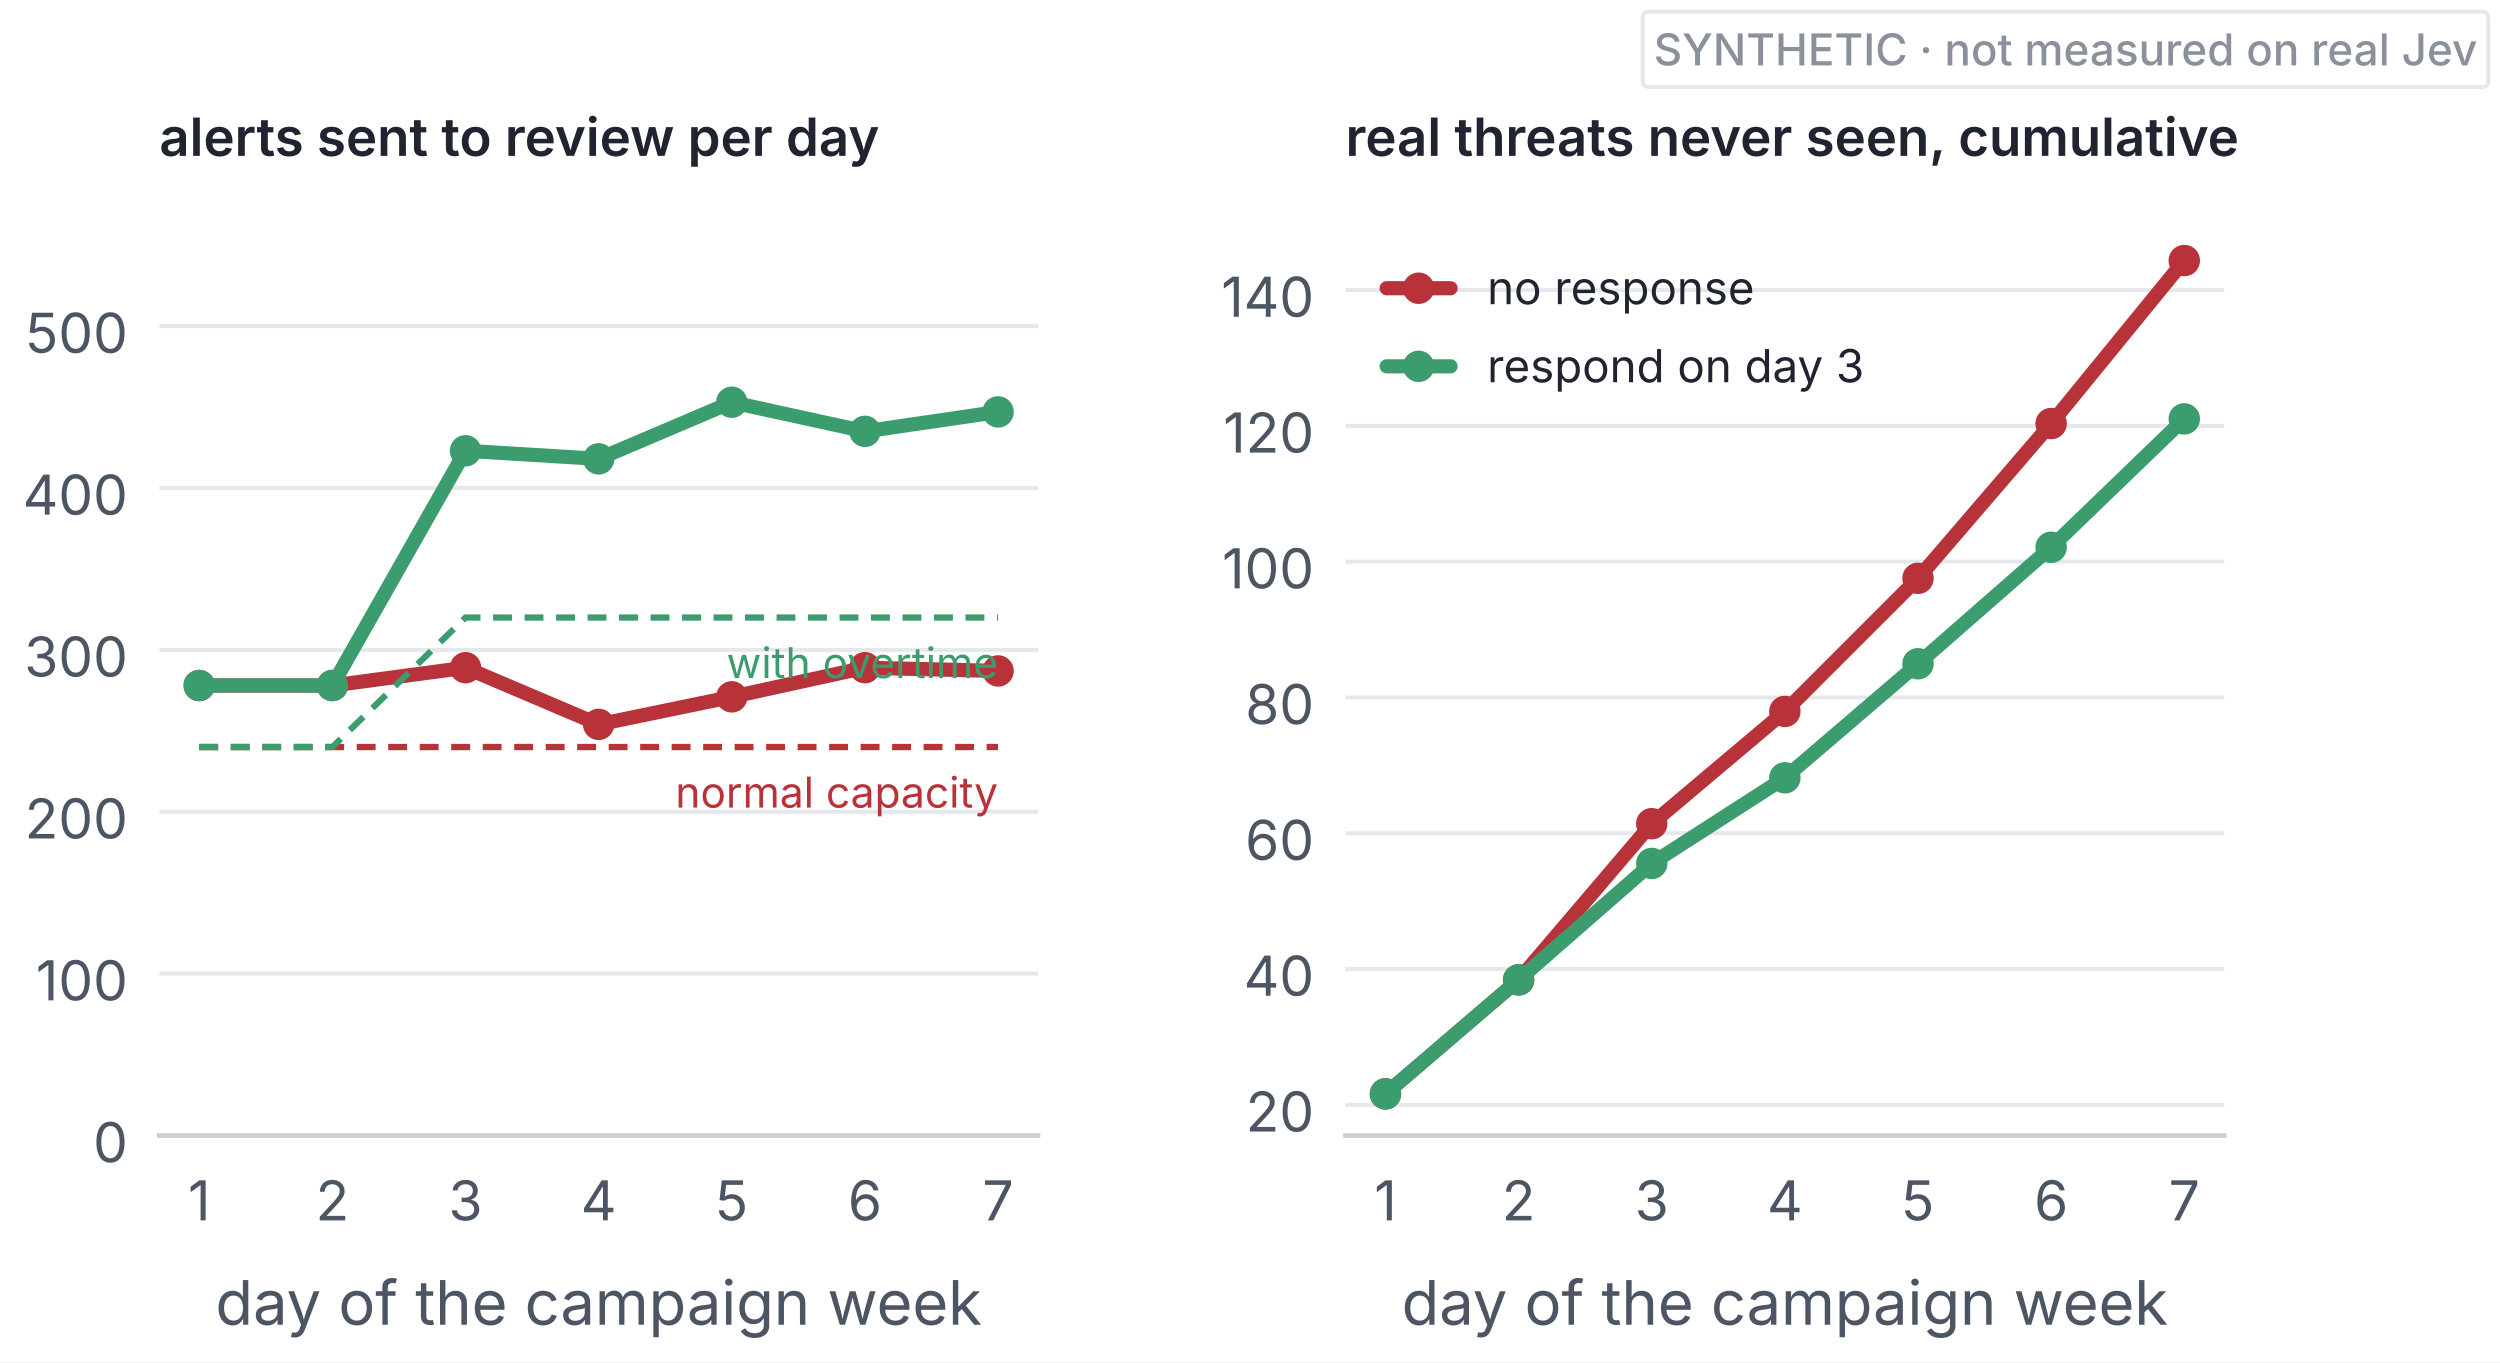
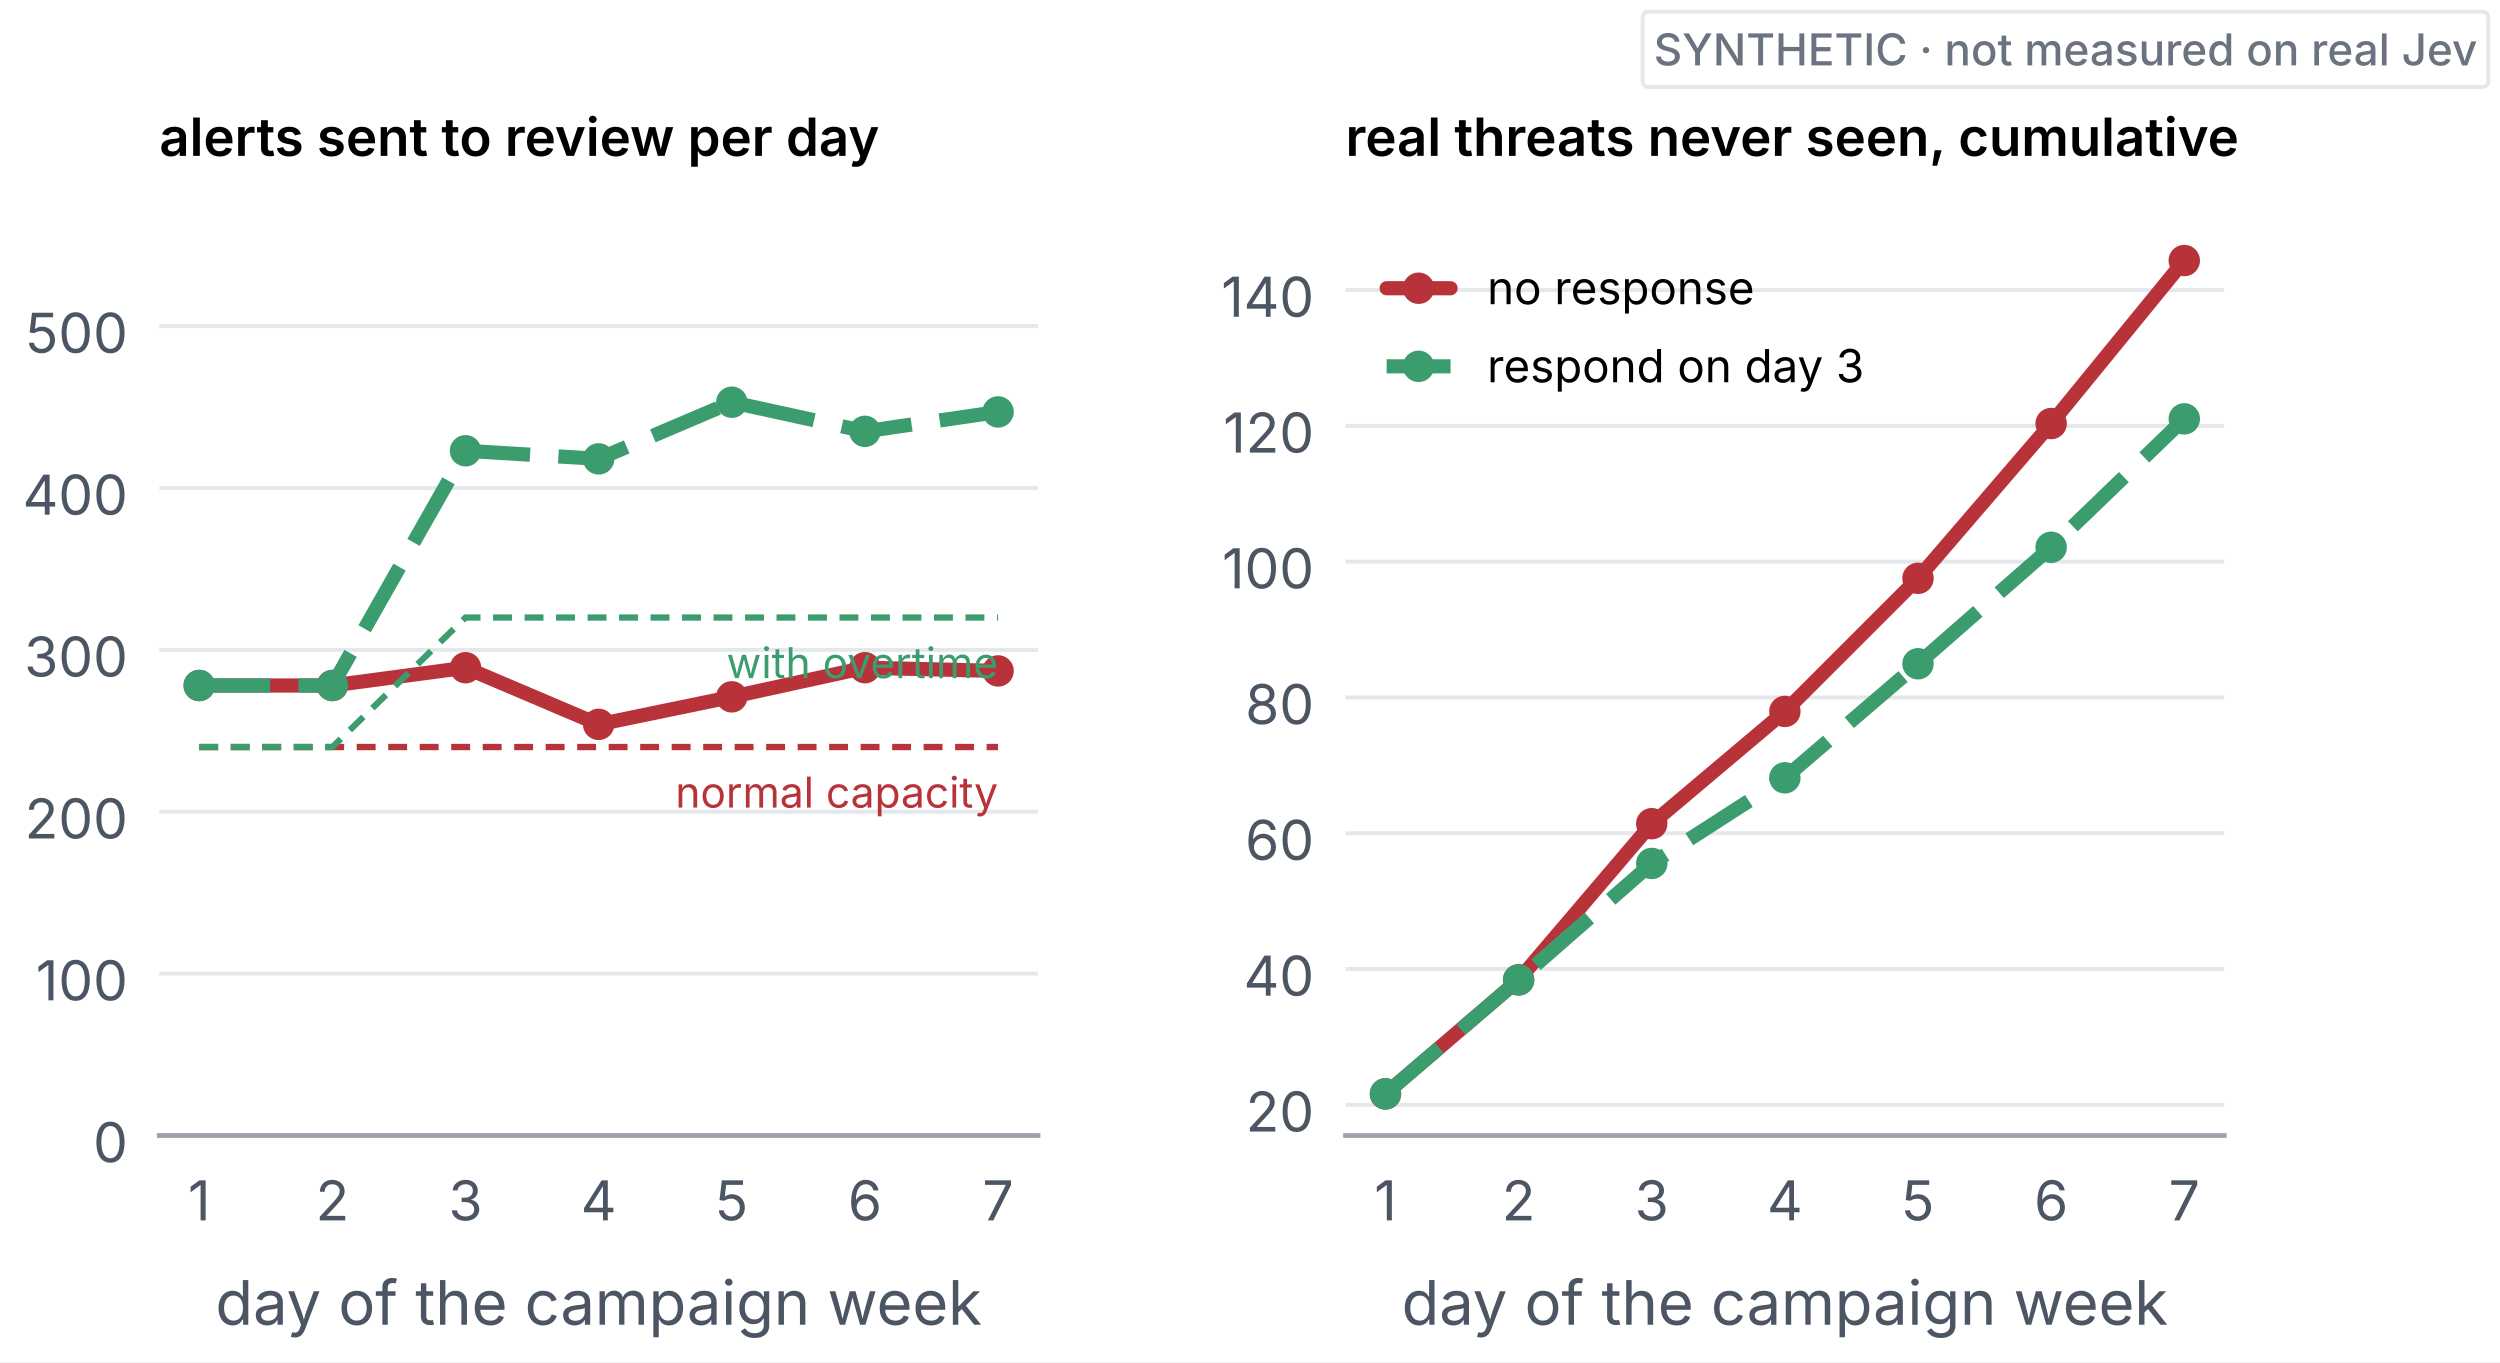
<svg xmlns="http://www.w3.org/2000/svg" xmlns:xlink="http://www.w3.org/1999/xlink" width="317.523pt" height="173.011pt" viewBox="0 0 317.523 173.011" version="1.1">
  <defs>
    <style type="text/css">*{stroke-linejoin: round; stroke-linecap: butt}</style>
  </defs>
  <g id="figure_1">
    <g id="patch_1">
      <path d="M 0 173.011  L 317.523 173.011  L 317.523 0  L 0 0  z " style="fill: #ffffff" />
    </g>
    <g id="axes_1">
      <g id="patch_2">
        <path d="M 20.235 144.224  L 131.835 144.224  L 131.835 27.8  L 20.235 27.8  z " style="fill: #ffffff" />
      </g>
      <g id="matplotlib.axis_1">
        <g id="xtick_1">
          <g id="line2d_1" />
          <g id="text_1">
            <text style="font-size: 7px; font-family: 'Inter'; text-anchor: middle; fill: #4b5563" x="25.307" y="155.005" transform="rotate(-0 25.30741 155.005)">1</text>
          </g>
        </g>
        <g id="xtick_2">
          <g id="line2d_2" />
          <g id="text_2">
            <text style="font-size: 7px; font-family: 'Inter'; text-anchor: middle; fill: #4b5563" x="42.217" y="155.005" transform="rotate(-0 42.21651 155.005)">2</text>
          </g>
        </g>
        <g id="xtick_3">
          <g id="line2d_3" />
          <g id="text_3">
            <text style="font-size: 7px; font-family: 'Inter'; text-anchor: middle; fill: #4b5563" x="59.126" y="155.005" transform="rotate(-0 59.1256 155.005)">3</text>
          </g>
        </g>
        <g id="xtick_4">
          <g id="line2d_4" />
          <g id="text_4">
            <text style="font-size: 7px; font-family: 'Inter'; text-anchor: middle; fill: #4b5563" x="76.035" y="155.005" transform="rotate(-0 76.03469 155.005)">4</text>
          </g>
        </g>
        <g id="xtick_5">
          <g id="line2d_5" />
          <g id="text_5">
            <text style="font-size: 7px; font-family: 'Inter'; text-anchor: middle; fill: #4b5563" x="92.944" y="155.005" transform="rotate(-0 92.94378 155.005)">5</text>
          </g>
        </g>
        <g id="xtick_6">
          <g id="line2d_6" />
          <g id="text_6">
            <text style="font-size: 7px; font-family: 'Inter'; text-anchor: middle; fill: #4b5563" x="109.853" y="155.005" transform="rotate(-0 109.8529 155.005)">6</text>
          </g>
        </g>
        <g id="xtick_7">
          <g id="line2d_7" />
          <g id="text_7">
            <text style="font-size: 7px; font-family: 'Inter'; text-anchor: middle; fill: #4b5563" x="126.762" y="155.005" transform="rotate(-0 126.762 155.005)">7</text>
          </g>
        </g>
        <g id="text_8">
          <text style="font-size: 7.8px; font-family: 'Inter'; text-anchor: middle; fill: #4b5563" x="76.035" y="168.25" transform="rotate(-0 76.03469 168.2498)">day of the campaign week</text>
        </g>
      </g>
      <g id="matplotlib.axis_2">
        <g id="ytick_1">
          <g id="line2d_8">
-             <path d="M 20.235 144.224  L 131.835 144.224  " clip-path="url(#p7bce51856e)" style="fill: none; stroke: #e4e7eb; stroke-width: 0.5; stroke-linecap: round" />
+             <path d="M 20.235 144.224  L 131.835 144.224  " clip-path="url(#p9a3d58a1ca)" style="fill: none; stroke: #e4e7eb; stroke-width: 0.5; stroke-linecap: round" />
          </g>
          <g id="line2d_9" />
          <g id="text_9">
            <text style="font-size: 7px; font-family: 'Inter'; text-anchor: end; fill: #4b5563" x="16.235" y="147.614" transform="rotate(-0 16.23469 147.6144)">0</text>
          </g>
        </g>
        <g id="ytick_2">
          <g id="line2d_10">
-             <path d="M 20.235 123.663  L 131.835 123.663  " clip-path="url(#p7bce51856e)" style="fill: none; stroke: #e4e7eb; stroke-width: 0.5; stroke-linecap: round" />
+             <path d="M 20.235 123.663  L 131.835 123.663  " clip-path="url(#p9a3d58a1ca)" style="fill: none; stroke: #e4e7eb; stroke-width: 0.5; stroke-linecap: round" />
          </g>
          <g id="line2d_11" />
          <g id="text_10">
            <text style="font-size: 7px; font-family: 'Inter'; text-anchor: end; fill: #4b5563" x="16.235" y="127.054" transform="rotate(-0 16.23469 127.0539)">100</text>
          </g>
        </g>
        <g id="ytick_3">
          <g id="line2d_12">
-             <path d="M 20.235 103.103  L 131.835 103.103  " clip-path="url(#p7bce51856e)" style="fill: none; stroke: #e4e7eb; stroke-width: 0.5; stroke-linecap: round" />
+             <path d="M 20.235 103.103  L 131.835 103.103  " clip-path="url(#p9a3d58a1ca)" style="fill: none; stroke: #e4e7eb; stroke-width: 0.5; stroke-linecap: round" />
          </g>
          <g id="line2d_13" />
          <g id="text_11">
            <text style="font-size: 7px; font-family: 'Inter'; text-anchor: end; fill: #4b5563" x="16.235" y="106.493" transform="rotate(-0 16.23469 106.4933)">200</text>
          </g>
        </g>
        <g id="ytick_4">
          <g id="line2d_14">
-             <path d="M 20.235 82.542  L 131.835 82.542  " clip-path="url(#p7bce51856e)" style="fill: none; stroke: #e4e7eb; stroke-width: 0.5; stroke-linecap: round" />
+             <path d="M 20.235 82.542  L 131.835 82.542  " clip-path="url(#p9a3d58a1ca)" style="fill: none; stroke: #e4e7eb; stroke-width: 0.5; stroke-linecap: round" />
          </g>
          <g id="line2d_15" />
          <g id="text_12">
            <text style="font-size: 7px; font-family: 'Inter'; text-anchor: end; fill: #4b5563" x="16.235" y="85.933" transform="rotate(-0 16.23469 85.93282)">300</text>
          </g>
        </g>
        <g id="ytick_5">
          <g id="line2d_16">
-             <path d="M 20.235 61.982  L 131.835 61.982  " clip-path="url(#p7bce51856e)" style="fill: none; stroke: #e4e7eb; stroke-width: 0.5; stroke-linecap: round" />
+             <path d="M 20.235 61.982  L 131.835 61.982  " clip-path="url(#p9a3d58a1ca)" style="fill: none; stroke: #e4e7eb; stroke-width: 0.5; stroke-linecap: round" />
          </g>
          <g id="line2d_17" />
          <g id="text_13">
            <text style="font-size: 7px; font-family: 'Inter'; text-anchor: end; fill: #4b5563" x="16.235" y="65.372" transform="rotate(-0 16.23469 65.37229)">400</text>
          </g>
        </g>
        <g id="ytick_6">
          <g id="line2d_18">
-             <path d="M 20.235 41.421  L 131.835 41.421  " clip-path="url(#p7bce51856e)" style="fill: none; stroke: #e4e7eb; stroke-width: 0.5; stroke-linecap: round" />
+             <path d="M 20.235 41.421  L 131.835 41.421  " clip-path="url(#p9a3d58a1ca)" style="fill: none; stroke: #e4e7eb; stroke-width: 0.5; stroke-linecap: round" />
          </g>
          <g id="line2d_19" />
          <g id="text_14">
            <text style="font-size: 7px; font-family: 'Inter'; text-anchor: end; fill: #4b5563" x="16.235" y="44.812" transform="rotate(-0 16.23469 44.81176)">500</text>
          </g>
        </g>
      </g>
      <g id="line2d_20">
-         <path d="M 25.307 87.066  L 42.217 87.066  L 59.126 84.804  L 76.035 92  L 92.944 88.505  L 109.853 84.804  L 126.762 85.215  " clip-path="url(#p7bce51856e)" style="fill: none; stroke: #b8323a; stroke-width: 1.8; stroke-linecap: round" />
+         <path d="M 25.307 87.066  L 42.217 87.066  L 59.126 84.804  L 76.035 92  L 92.944 88.505  L 109.853 84.804  L 126.762 85.215  " clip-path="url(#p9a3d58a1ca)" style="fill: none; stroke: #b8323a; stroke-width: 1.8; stroke-linecap: round" />
        <defs>
-           <path id="m04b7b9a186" d="M 0 1.5  C 0.398 1.5 0.779 1.342 1.061 1.061  C 1.342 0.779 1.5 0.398 1.5 0  C 1.5 -0.398 1.342 -0.779 1.061 -1.061  C 0.779 -1.342 0.398 -1.5 0 -1.5  C -0.398 -1.5 -0.779 -1.342 -1.061 -1.061  C -1.342 -0.779 -1.5 -0.398 -1.5 0  C -1.5 0.398 -1.342 0.779 -1.061 1.061  C -0.779 1.342 -0.398 1.5 0 1.5  z " style="stroke: #b8323a" />
+           <path id="ma4419325dc" d="M 0 1.5  C 0.398 1.5 0.779 1.342 1.061 1.061  C 1.342 0.779 1.5 0.398 1.5 0  C 1.5 -0.398 1.342 -0.779 1.061 -1.061  C 0.779 -1.342 0.398 -1.5 0 -1.5  C -0.398 -1.5 -0.779 -1.342 -1.061 -1.061  C -1.342 -0.779 -1.5 -0.398 -1.5 0  C -1.5 0.398 -1.342 0.779 -1.061 1.061  C -0.779 1.342 -0.398 1.5 0 1.5  z " style="stroke: #b8323a" />
        </defs>
-         <g clip-path="url(#p7bce51856e)">
-           <use xlink:href="#m04b7b9a186" x="25.307" y="87.066" style="fill: #b8323a; stroke: #b8323a" />
-           <use xlink:href="#m04b7b9a186" x="42.217" y="87.066" style="fill: #b8323a; stroke: #b8323a" />
-           <use xlink:href="#m04b7b9a186" x="59.126" y="84.804" style="fill: #b8323a; stroke: #b8323a" />
-           <use xlink:href="#m04b7b9a186" x="76.035" y="92" style="fill: #b8323a; stroke: #b8323a" />
-           <use xlink:href="#m04b7b9a186" x="92.944" y="88.505" style="fill: #b8323a; stroke: #b8323a" />
-           <use xlink:href="#m04b7b9a186" x="109.853" y="84.804" style="fill: #b8323a; stroke: #b8323a" />
-           <use xlink:href="#m04b7b9a186" x="126.762" y="85.215" style="fill: #b8323a; stroke: #b8323a" />
+         <g clip-path="url(#p9a3d58a1ca)">
+           <use xlink:href="#ma4419325dc" x="25.307" y="87.066" style="fill: #b8323a; stroke: #b8323a" />
+           <use xlink:href="#ma4419325dc" x="42.217" y="87.066" style="fill: #b8323a; stroke: #b8323a" />
+           <use xlink:href="#ma4419325dc" x="59.126" y="84.804" style="fill: #b8323a; stroke: #b8323a" />
+           <use xlink:href="#ma4419325dc" x="76.035" y="92" style="fill: #b8323a; stroke: #b8323a" />
+           <use xlink:href="#ma4419325dc" x="92.944" y="88.505" style="fill: #b8323a; stroke: #b8323a" />
+           <use xlink:href="#ma4419325dc" x="109.853" y="84.804" style="fill: #b8323a; stroke: #b8323a" />
+           <use xlink:href="#ma4419325dc" x="126.762" y="85.215" style="fill: #b8323a; stroke: #b8323a" />
        </g>
      </g>
      <g id="line2d_21">
-         <path d="M 25.307 87.066  L 42.217 87.066  L 59.126 57.253  L 76.035 58.281  L 92.944 51.085  L 109.853 54.785  L 126.762 52.318  " clip-path="url(#p7bce51856e)" style="fill: none; stroke: #3b9c6e; stroke-width: 1.8; stroke-linecap: round" />
+         <path d="M 25.307 87.066  L 42.217 87.066  L 59.126 57.253  L 76.035 58.281  L 92.944 51.085  L 109.853 54.785  L 126.762 52.318  " clip-path="url(#p9a3d58a1ca)" style="fill: none; stroke-dasharray: 9,3.6; stroke-dashoffset: 0; stroke: #3b9c6e; stroke-width: 1.8" />
        <defs>
-           <path id="m5d2e902aa9" d="M 0 1.5  C 0.398 1.5 0.779 1.342 1.061 1.061  C 1.342 0.779 1.5 0.398 1.5 0  C 1.5 -0.398 1.342 -0.779 1.061 -1.061  C 0.779 -1.342 0.398 -1.5 0 -1.5  C -0.398 -1.5 -0.779 -1.342 -1.061 -1.061  C -1.342 -0.779 -1.5 -0.398 -1.5 0  C -1.5 0.398 -1.342 0.779 -1.061 1.061  C -0.779 1.342 -0.398 1.5 0 1.5  z " style="stroke: #3b9c6e" />
+           <path id="m39c80aa349" d="M 0 1.5  C 0.398 1.5 0.779 1.342 1.061 1.061  C 1.342 0.779 1.5 0.398 1.5 0  C 1.5 -0.398 1.342 -0.779 1.061 -1.061  C 0.779 -1.342 0.398 -1.5 0 -1.5  C -0.398 -1.5 -0.779 -1.342 -1.061 -1.061  C -1.342 -0.779 -1.5 -0.398 -1.5 0  C -1.5 0.398 -1.342 0.779 -1.061 1.061  C -0.779 1.342 -0.398 1.5 0 1.5  z " style="stroke: #3b9c6e" />
        </defs>
-         <g clip-path="url(#p7bce51856e)">
-           <use xlink:href="#m5d2e902aa9" x="25.307" y="87.066" style="fill: #3b9c6e; stroke: #3b9c6e" />
-           <use xlink:href="#m5d2e902aa9" x="42.217" y="87.066" style="fill: #3b9c6e; stroke: #3b9c6e" />
-           <use xlink:href="#m5d2e902aa9" x="59.126" y="57.253" style="fill: #3b9c6e; stroke: #3b9c6e" />
-           <use xlink:href="#m5d2e902aa9" x="76.035" y="58.281" style="fill: #3b9c6e; stroke: #3b9c6e" />
-           <use xlink:href="#m5d2e902aa9" x="92.944" y="51.085" style="fill: #3b9c6e; stroke: #3b9c6e" />
-           <use xlink:href="#m5d2e902aa9" x="109.853" y="54.785" style="fill: #3b9c6e; stroke: #3b9c6e" />
-           <use xlink:href="#m5d2e902aa9" x="126.762" y="52.318" style="fill: #3b9c6e; stroke: #3b9c6e" />
+         <g clip-path="url(#p9a3d58a1ca)">
+           <use xlink:href="#m39c80aa349" x="25.307" y="87.066" style="fill: #3b9c6e; stroke: #3b9c6e" />
+           <use xlink:href="#m39c80aa349" x="42.217" y="87.066" style="fill: #3b9c6e; stroke: #3b9c6e" />
+           <use xlink:href="#m39c80aa349" x="59.126" y="57.253" style="fill: #3b9c6e; stroke: #3b9c6e" />
+           <use xlink:href="#m39c80aa349" x="76.035" y="58.281" style="fill: #3b9c6e; stroke: #3b9c6e" />
+           <use xlink:href="#m39c80aa349" x="92.944" y="51.085" style="fill: #3b9c6e; stroke: #3b9c6e" />
+           <use xlink:href="#m39c80aa349" x="109.853" y="54.785" style="fill: #3b9c6e; stroke: #3b9c6e" />
+           <use xlink:href="#m39c80aa349" x="126.762" y="52.318" style="fill: #3b9c6e; stroke: #3b9c6e" />
        </g>
      </g>
      <g id="line2d_22">
-         <path d="M 25.307 94.879  L 42.217 94.879  L 59.126 94.879  L 76.035 94.879  L 92.944 94.879  L 109.853 94.879  L 126.762 94.879  " clip-path="url(#p7bce51856e)" style="fill: none; stroke-dasharray: 2.4,1.6; stroke-dashoffset: 0; stroke: #b8323a; stroke-width: 0.8" />
+         <path d="M 25.307 94.879  L 42.217 94.879  L 59.126 94.879  L 76.035 94.879  L 92.944 94.879  L 109.853 94.879  L 126.762 94.879  " clip-path="url(#p9a3d58a1ca)" style="fill: none; stroke-dasharray: 2.4,1.6; stroke-dashoffset: 0; stroke: #b8323a; stroke-width: 0.8" />
      </g>
      <g id="line2d_23">
-         <path d="M 25.307 94.879  L 42.217 94.879  L 59.126 78.43  L 76.035 78.43  L 92.944 78.43  L 109.853 78.43  L 126.762 78.43  " clip-path="url(#p7bce51856e)" style="fill: none; stroke-dasharray: 2.4,1.6; stroke-dashoffset: 0; stroke: #3b9c6e; stroke-width: 0.8" />
+         <path d="M 25.307 94.879  L 42.217 94.879  L 59.126 78.43  L 76.035 78.43  L 92.944 78.43  L 109.853 78.43  L 126.762 78.43  " clip-path="url(#p9a3d58a1ca)" style="fill: none; stroke-dasharray: 2.4,1.6; stroke-dashoffset: 0; stroke: #3b9c6e; stroke-width: 0.8" />
      </g>
      <g id="patch_3">
-         <path d="M 20.235 144.224  L 131.835 144.224  " style="fill: none; stroke: #c9ced6; stroke-width: 0.6; stroke-linejoin: miter; stroke-linecap: square" />
+         <path d="M 20.235 144.224  L 131.835 144.224  " style="fill: none; stroke: #9aa1ab; stroke-width: 0.6; stroke-linejoin: miter; stroke-linecap: square" />
      </g>
      <g id="text_15">
        <text style="font-size: 5.4px; font-family: 'Inter'; text-anchor: end; fill: #b8323a" x="126.762" y="102.577" transform="rotate(-0 126.762 102.577)">normal capacity</text>
      </g>
      <g id="text_16">
        <text style="font-size: 5.4px; font-family: 'Inter'; text-anchor: end; fill: #3b9c6e" x="126.762" y="86.129" transform="rotate(-0 126.762 86.1286)">with overtime</text>
      </g>
      <g id="text_17">
-         <text style="font-weight: 600; font-size: 6.7px; font-family: 'Inter'; text-anchor: start; fill: #1f2430" x="20.235" y="19.8" transform="rotate(-0 20.23469 19.79978)">alerts sent to review per day</text>
+         <text style="font-weight: 600; font-size: 6.7px; font-family: 'Inter'; text-anchor: start" x="20.235" y="19.8" transform="rotate(-0 20.23469 19.79978)">alerts sent to review per day</text>
      </g>
    </g>
    <g id="axes_2">
      <g id="patch_4">
        <path d="M 170.895 144.224  L 282.495 144.224  L 282.495 27.8  L 170.895 27.8  z " style="fill: #ffffff" />
      </g>
      <g id="matplotlib.axis_3">
        <g id="xtick_8">
          <g id="line2d_24" />
          <g id="text_18">
            <text style="font-size: 7px; font-family: 'Inter'; text-anchor: middle; fill: #4b5563" x="175.967" y="155.005" transform="rotate(-0 175.9674 155.005)">1</text>
          </g>
        </g>
        <g id="xtick_9">
          <g id="line2d_25" />
          <g id="text_19">
            <text style="font-size: 7px; font-family: 'Inter'; text-anchor: middle; fill: #4b5563" x="192.877" y="155.005" transform="rotate(-0 192.8765 155.005)">2</text>
          </g>
        </g>
        <g id="xtick_10">
          <g id="line2d_26" />
          <g id="text_20">
            <text style="font-size: 7px; font-family: 'Inter'; text-anchor: middle; fill: #4b5563" x="209.786" y="155.005" transform="rotate(-0 209.7856 155.005)">3</text>
          </g>
        </g>
        <g id="xtick_11">
          <g id="line2d_27" />
          <g id="text_21">
            <text style="font-size: 7px; font-family: 'Inter'; text-anchor: middle; fill: #4b5563" x="226.695" y="155.005" transform="rotate(-0 226.6947 155.005)">4</text>
          </g>
        </g>
        <g id="xtick_12">
          <g id="line2d_28" />
          <g id="text_22">
            <text style="font-size: 7px; font-family: 'Inter'; text-anchor: middle; fill: #4b5563" x="243.604" y="155.005" transform="rotate(-0 243.6038 155.005)">5</text>
          </g>
        </g>
        <g id="xtick_13">
          <g id="line2d_29" />
          <g id="text_23">
            <text style="font-size: 7px; font-family: 'Inter'; text-anchor: middle; fill: #4b5563" x="260.513" y="155.005" transform="rotate(-0 260.5129 155.005)">6</text>
          </g>
        </g>
        <g id="xtick_14">
          <g id="line2d_30" />
          <g id="text_24">
            <text style="font-size: 7px; font-family: 'Inter'; text-anchor: middle; fill: #4b5563" x="277.422" y="155.005" transform="rotate(-0 277.422 155.005)">7</text>
          </g>
        </g>
        <g id="text_25">
          <text style="font-size: 7.8px; font-family: 'Inter'; text-anchor: middle; fill: #4b5563" x="226.695" y="168.25" transform="rotate(-0 226.6947 168.2498)">day of the campaign week</text>
        </g>
      </g>
      <g id="matplotlib.axis_4">
        <g id="ytick_7">
          <g id="line2d_31">
-             <path d="M 170.895 140.321  L 282.495 140.321  " clip-path="url(#p042c905550)" style="fill: none; stroke: #e4e7eb; stroke-width: 0.5; stroke-linecap: round" />
+             <path d="M 170.895 140.321  L 282.495 140.321  " clip-path="url(#p7cd753f911)" style="fill: none; stroke: #e4e7eb; stroke-width: 0.5; stroke-linecap: round" />
          </g>
          <g id="line2d_32" />
          <g id="text_26">
            <text style="font-size: 7px; font-family: 'Inter'; text-anchor: end; fill: #4b5563" x="166.895" y="143.712" transform="rotate(-0 166.8947 143.712)">20</text>
          </g>
        </g>
        <g id="ytick_8">
          <g id="line2d_33">
-             <path d="M 170.895 123.075  L 282.495 123.075  " clip-path="url(#p042c905550)" style="fill: none; stroke: #e4e7eb; stroke-width: 0.5; stroke-linecap: round" />
+             <path d="M 170.895 123.075  L 282.495 123.075  " clip-path="url(#p7cd753f911)" style="fill: none; stroke: #e4e7eb; stroke-width: 0.5; stroke-linecap: round" />
          </g>
          <g id="line2d_34" />
          <g id="text_27">
            <text style="font-size: 7px; font-family: 'Inter'; text-anchor: end; fill: #4b5563" x="166.895" y="126.466" transform="rotate(-0 166.8947 126.466)">40</text>
          </g>
        </g>
        <g id="ytick_9">
          <g id="line2d_35">
-             <path d="M 170.895 105.829  L 282.495 105.829  " clip-path="url(#p042c905550)" style="fill: none; stroke: #e4e7eb; stroke-width: 0.5; stroke-linecap: round" />
+             <path d="M 170.895 105.829  L 282.495 105.829  " clip-path="url(#p7cd753f911)" style="fill: none; stroke: #e4e7eb; stroke-width: 0.5; stroke-linecap: round" />
          </g>
          <g id="line2d_36" />
          <g id="text_28">
            <text style="font-size: 7px; font-family: 'Inter'; text-anchor: end; fill: #4b5563" x="166.895" y="109.22" transform="rotate(-0 166.8947 109.2201)">60</text>
          </g>
        </g>
        <g id="ytick_10">
          <g id="line2d_37">
-             <path d="M 170.895 88.583  L 282.495 88.583  " clip-path="url(#p042c905550)" style="fill: none; stroke: #e4e7eb; stroke-width: 0.5; stroke-linecap: round" />
+             <path d="M 170.895 88.583  L 282.495 88.583  " clip-path="url(#p7cd753f911)" style="fill: none; stroke: #e4e7eb; stroke-width: 0.5; stroke-linecap: round" />
          </g>
          <g id="line2d_38" />
          <g id="text_29">
            <text style="font-size: 7px; font-family: 'Inter'; text-anchor: end; fill: #4b5563" x="166.895" y="91.974" transform="rotate(-0 166.8947 91.97409)">80</text>
          </g>
        </g>
        <g id="ytick_11">
          <g id="line2d_39">
-             <path d="M 170.895 71.337  L 282.495 71.337  " clip-path="url(#p042c905550)" style="fill: none; stroke: #e4e7eb; stroke-width: 0.5; stroke-linecap: round" />
+             <path d="M 170.895 71.337  L 282.495 71.337  " clip-path="url(#p7cd753f911)" style="fill: none; stroke: #e4e7eb; stroke-width: 0.5; stroke-linecap: round" />
          </g>
          <g id="line2d_40" />
          <g id="text_30">
            <text style="font-size: 7px; font-family: 'Inter'; text-anchor: end; fill: #4b5563" x="166.895" y="74.728" transform="rotate(-0 166.8947 74.72812)">100</text>
          </g>
        </g>
        <g id="ytick_12">
          <g id="line2d_41">
-             <path d="M 170.895 54.092  L 282.495 54.092  " clip-path="url(#p042c905550)" style="fill: none; stroke: #e4e7eb; stroke-width: 0.5; stroke-linecap: round" />
+             <path d="M 170.895 54.092  L 282.495 54.092  " clip-path="url(#p7cd753f911)" style="fill: none; stroke: #e4e7eb; stroke-width: 0.5; stroke-linecap: round" />
          </g>
          <g id="line2d_42" />
          <g id="text_31">
            <text style="font-size: 7px; font-family: 'Inter'; text-anchor: end; fill: #4b5563" x="166.895" y="57.482" transform="rotate(-0 166.8947 57.48215)">120</text>
          </g>
        </g>
        <g id="ytick_13">
          <g id="line2d_43">
-             <path d="M 170.895 36.846  L 282.495 36.846  " clip-path="url(#p042c905550)" style="fill: none; stroke: #e4e7eb; stroke-width: 0.5; stroke-linecap: round" />
+             <path d="M 170.895 36.846  L 282.495 36.846  " clip-path="url(#p7cd753f911)" style="fill: none; stroke: #e4e7eb; stroke-width: 0.5; stroke-linecap: round" />
          </g>
          <g id="line2d_44" />
          <g id="text_32">
            <text style="font-size: 7px; font-family: 'Inter'; text-anchor: end; fill: #4b5563" x="166.895" y="40.236" transform="rotate(-0 166.8947 40.23618)">140</text>
          </g>
        </g>
      </g>
      <g id="line2d_45">
-         <path d="M 175.967 138.932  L 192.877 124.453  L 209.786 104.617  L 226.695 90.358  L 243.604 73.453  L 260.513 53.793  L 277.422 33.092  " clip-path="url(#p042c905550)" style="fill: none; stroke: #b8323a; stroke-width: 1.8; stroke-linecap: round" />
-         <g clip-path="url(#p042c905550)">
-           <use xlink:href="#m04b7b9a186" x="175.967" y="138.932" style="fill: #b8323a; stroke: #b8323a" />
-           <use xlink:href="#m04b7b9a186" x="192.877" y="124.453" style="fill: #b8323a; stroke: #b8323a" />
-           <use xlink:href="#m04b7b9a186" x="209.786" y="104.617" style="fill: #b8323a; stroke: #b8323a" />
-           <use xlink:href="#m04b7b9a186" x="226.695" y="90.358" style="fill: #b8323a; stroke: #b8323a" />
-           <use xlink:href="#m04b7b9a186" x="243.604" y="73.453" style="fill: #b8323a; stroke: #b8323a" />
-           <use xlink:href="#m04b7b9a186" x="260.513" y="53.793" style="fill: #b8323a; stroke: #b8323a" />
-           <use xlink:href="#m04b7b9a186" x="277.422" y="33.092" style="fill: #b8323a; stroke: #b8323a" />
+         <path d="M 175.967 138.932  L 192.877 124.453  L 209.786 104.617  L 226.695 90.358  L 243.604 73.453  L 260.513 53.793  L 277.422 33.092  " clip-path="url(#p7cd753f911)" style="fill: none; stroke: #b8323a; stroke-width: 1.8; stroke-linecap: round" />
+         <g clip-path="url(#p7cd753f911)">
+           <use xlink:href="#ma4419325dc" x="175.967" y="138.932" style="fill: #b8323a; stroke: #b8323a" />
+           <use xlink:href="#ma4419325dc" x="192.877" y="124.453" style="fill: #b8323a; stroke: #b8323a" />
+           <use xlink:href="#ma4419325dc" x="209.786" y="104.617" style="fill: #b8323a; stroke: #b8323a" />
+           <use xlink:href="#ma4419325dc" x="226.695" y="90.358" style="fill: #b8323a; stroke: #b8323a" />
+           <use xlink:href="#ma4419325dc" x="243.604" y="73.453" style="fill: #b8323a; stroke: #b8323a" />
+           <use xlink:href="#ma4419325dc" x="260.513" y="53.793" style="fill: #b8323a; stroke: #b8323a" />
+           <use xlink:href="#ma4419325dc" x="277.422" y="33.092" style="fill: #b8323a; stroke: #b8323a" />
        </g>
      </g>
      <g id="line2d_46">
-         <path d="M 175.967 138.932  L 192.877 124.453  L 209.786 109.665  L 226.695 98.789  L 243.604 84.304  L 260.513 69.506  L 277.422 53.199  " clip-path="url(#p042c905550)" style="fill: none; stroke: #3b9c6e; stroke-width: 1.8; stroke-linecap: round" />
-         <g clip-path="url(#p042c905550)">
-           <use xlink:href="#m5d2e902aa9" x="175.967" y="138.932" style="fill: #3b9c6e; stroke: #3b9c6e" />
-           <use xlink:href="#m5d2e902aa9" x="192.877" y="124.453" style="fill: #3b9c6e; stroke: #3b9c6e" />
-           <use xlink:href="#m5d2e902aa9" x="209.786" y="109.665" style="fill: #3b9c6e; stroke: #3b9c6e" />
-           <use xlink:href="#m5d2e902aa9" x="226.695" y="98.789" style="fill: #3b9c6e; stroke: #3b9c6e" />
-           <use xlink:href="#m5d2e902aa9" x="243.604" y="84.304" style="fill: #3b9c6e; stroke: #3b9c6e" />
-           <use xlink:href="#m5d2e902aa9" x="260.513" y="69.506" style="fill: #3b9c6e; stroke: #3b9c6e" />
-           <use xlink:href="#m5d2e902aa9" x="277.422" y="53.199" style="fill: #3b9c6e; stroke: #3b9c6e" />
+         <path d="M 175.967 138.932  L 192.877 124.453  L 209.786 109.665  L 226.695 98.789  L 243.604 84.304  L 260.513 69.506  L 277.422 53.199  " clip-path="url(#p7cd753f911)" style="fill: none; stroke-dasharray: 9,3.6; stroke-dashoffset: 0; stroke: #3b9c6e; stroke-width: 1.8" />
+         <g clip-path="url(#p7cd753f911)">
+           <use xlink:href="#m39c80aa349" x="175.967" y="138.932" style="fill: #3b9c6e; stroke: #3b9c6e" />
+           <use xlink:href="#m39c80aa349" x="192.877" y="124.453" style="fill: #3b9c6e; stroke: #3b9c6e" />
+           <use xlink:href="#m39c80aa349" x="209.786" y="109.665" style="fill: #3b9c6e; stroke: #3b9c6e" />
+           <use xlink:href="#m39c80aa349" x="226.695" y="98.789" style="fill: #3b9c6e; stroke: #3b9c6e" />
+           <use xlink:href="#m39c80aa349" x="243.604" y="84.304" style="fill: #3b9c6e; stroke: #3b9c6e" />
+           <use xlink:href="#m39c80aa349" x="260.513" y="69.506" style="fill: #3b9c6e; stroke: #3b9c6e" />
+           <use xlink:href="#m39c80aa349" x="277.422" y="53.199" style="fill: #3b9c6e; stroke: #3b9c6e" />
        </g>
      </g>
      <g id="patch_5">
-         <path d="M 170.895 144.224  L 282.495 144.224  " style="fill: none; stroke: #c9ced6; stroke-width: 0.6; stroke-linejoin: miter; stroke-linecap: square" />
+         <path d="M 170.895 144.224  L 282.495 144.224  " style="fill: none; stroke: #9aa1ab; stroke-width: 0.6; stroke-linejoin: miter; stroke-linecap: square" />
      </g>
      <g id="text_33">
-         <text style="font-weight: 600; font-size: 6.7px; font-family: 'Inter'; text-anchor: start; fill: #1f2430" x="170.895" y="19.8" transform="rotate(-0 170.8947 19.79978)">real threats never seen, cumulative</text>
+         <text style="font-weight: 600; font-size: 6.7px; font-family: 'Inter'; text-anchor: start" x="170.895" y="19.8" transform="rotate(-0 170.8947 19.79978)">real threats never seen, cumulative</text>
      </g>
      <g id="legend_1">
        <g id="line2d_47">
          <path d="M 176.115 36.609  L 180.175 36.609  L 184.235 36.609  " style="fill: none; stroke: #b8323a; stroke-width: 1.8; stroke-linecap: round" />
          <g>
-             <use xlink:href="#m04b7b9a186" x="180.175" y="36.609" style="fill: #b8323a; stroke: #b8323a" />
+             <use xlink:href="#ma4419325dc" x="180.175" y="36.609" style="fill: #b8323a; stroke: #b8323a" />
          </g>
        </g>
        <g id="text_34">
-           <text style="font-size: 5.8px; font-family: 'Inter'; text-anchor: start; fill: #1f2430" x="188.875" y="38.639" transform="rotate(-0 188.8747 38.63853)">no response</text>
+           <text style="font-size: 5.8px; font-family: 'Inter'; text-anchor: start" x="188.875" y="38.639" transform="rotate(-0 188.8747 38.63853)">no response</text>
        </g>
        <g id="line2d_48">
-           <path d="M 176.115 46.526  L 180.175 46.526  L 184.235 46.526  " style="fill: none; stroke: #3b9c6e; stroke-width: 1.8; stroke-linecap: round" />
+           <path d="M 176.115 46.526  L 180.175 46.526  L 184.235 46.526  " style="fill: none; stroke-dasharray: 9,3.6; stroke-dashoffset: 0; stroke: #3b9c6e; stroke-width: 1.8" />
          <g>
-             <use xlink:href="#m5d2e902aa9" x="180.175" y="46.526" style="fill: #3b9c6e; stroke: #3b9c6e" />
+             <use xlink:href="#m39c80aa349" x="180.175" y="46.526" style="fill: #3b9c6e; stroke: #3b9c6e" />
          </g>
        </g>
        <g id="text_35">
-           <text style="font-size: 5.8px; font-family: 'Inter'; text-anchor: start; fill: #1f2430" x="188.875" y="48.556" transform="rotate(-0 188.8747 48.55631)">respond on day 3</text>
+           <text style="font-size: 5.8px; font-family: 'Inter'; text-anchor: start" x="188.875" y="48.556" transform="rotate(-0 188.8747 48.55631)">respond on day 3</text>
        </g>
      </g>
    </g>
    <g id="text_36">
      <g id="patch_6">
        <path d="M 209.468 11.056  L 315.203 11.056  Q 316.043 11.056 316.043 10.216  L 316.043 2.32  Q 316.043 1.48 315.203 1.48  L 209.468 1.48  Q 208.628 1.48 208.628 2.32  L 208.628 10.216  Q 208.628 11.056 209.468 11.056  z " style="fill: #ffffff; stroke: #e4e7eb; stroke-width: 0.5; stroke-linejoin: miter" />
      </g>
-       <text style="font-weight: 500; font-size: 5.6px; font-family: 'Inter'; text-anchor: end; fill: #8a919c" x="314.643" y="8.305" transform="rotate(-0 314.6427 8.305)">SYNTHETIC · not measured on real Jev</text>
+       <text style="font-weight: 500; font-size: 5.6px; font-family: 'Inter'; text-anchor: end; fill: #6b7280" x="314.643" y="8.305" transform="rotate(-0 314.6427 8.305)">SYNTHETIC · not measured on real Jev</text>
    </g>
  </g>
  <defs>
-     <clipPath id="p7bce51856e">
+     <clipPath id="p9a3d58a1ca">
      <rect x="20.235" y="27.8" width="111.6" height="116.424" />
    </clipPath>
-     <clipPath id="p042c905550">
+     <clipPath id="p7cd753f911">
      <rect x="170.895" y="27.8" width="111.6" height="116.424" />
    </clipPath>
  </defs>
</svg>
